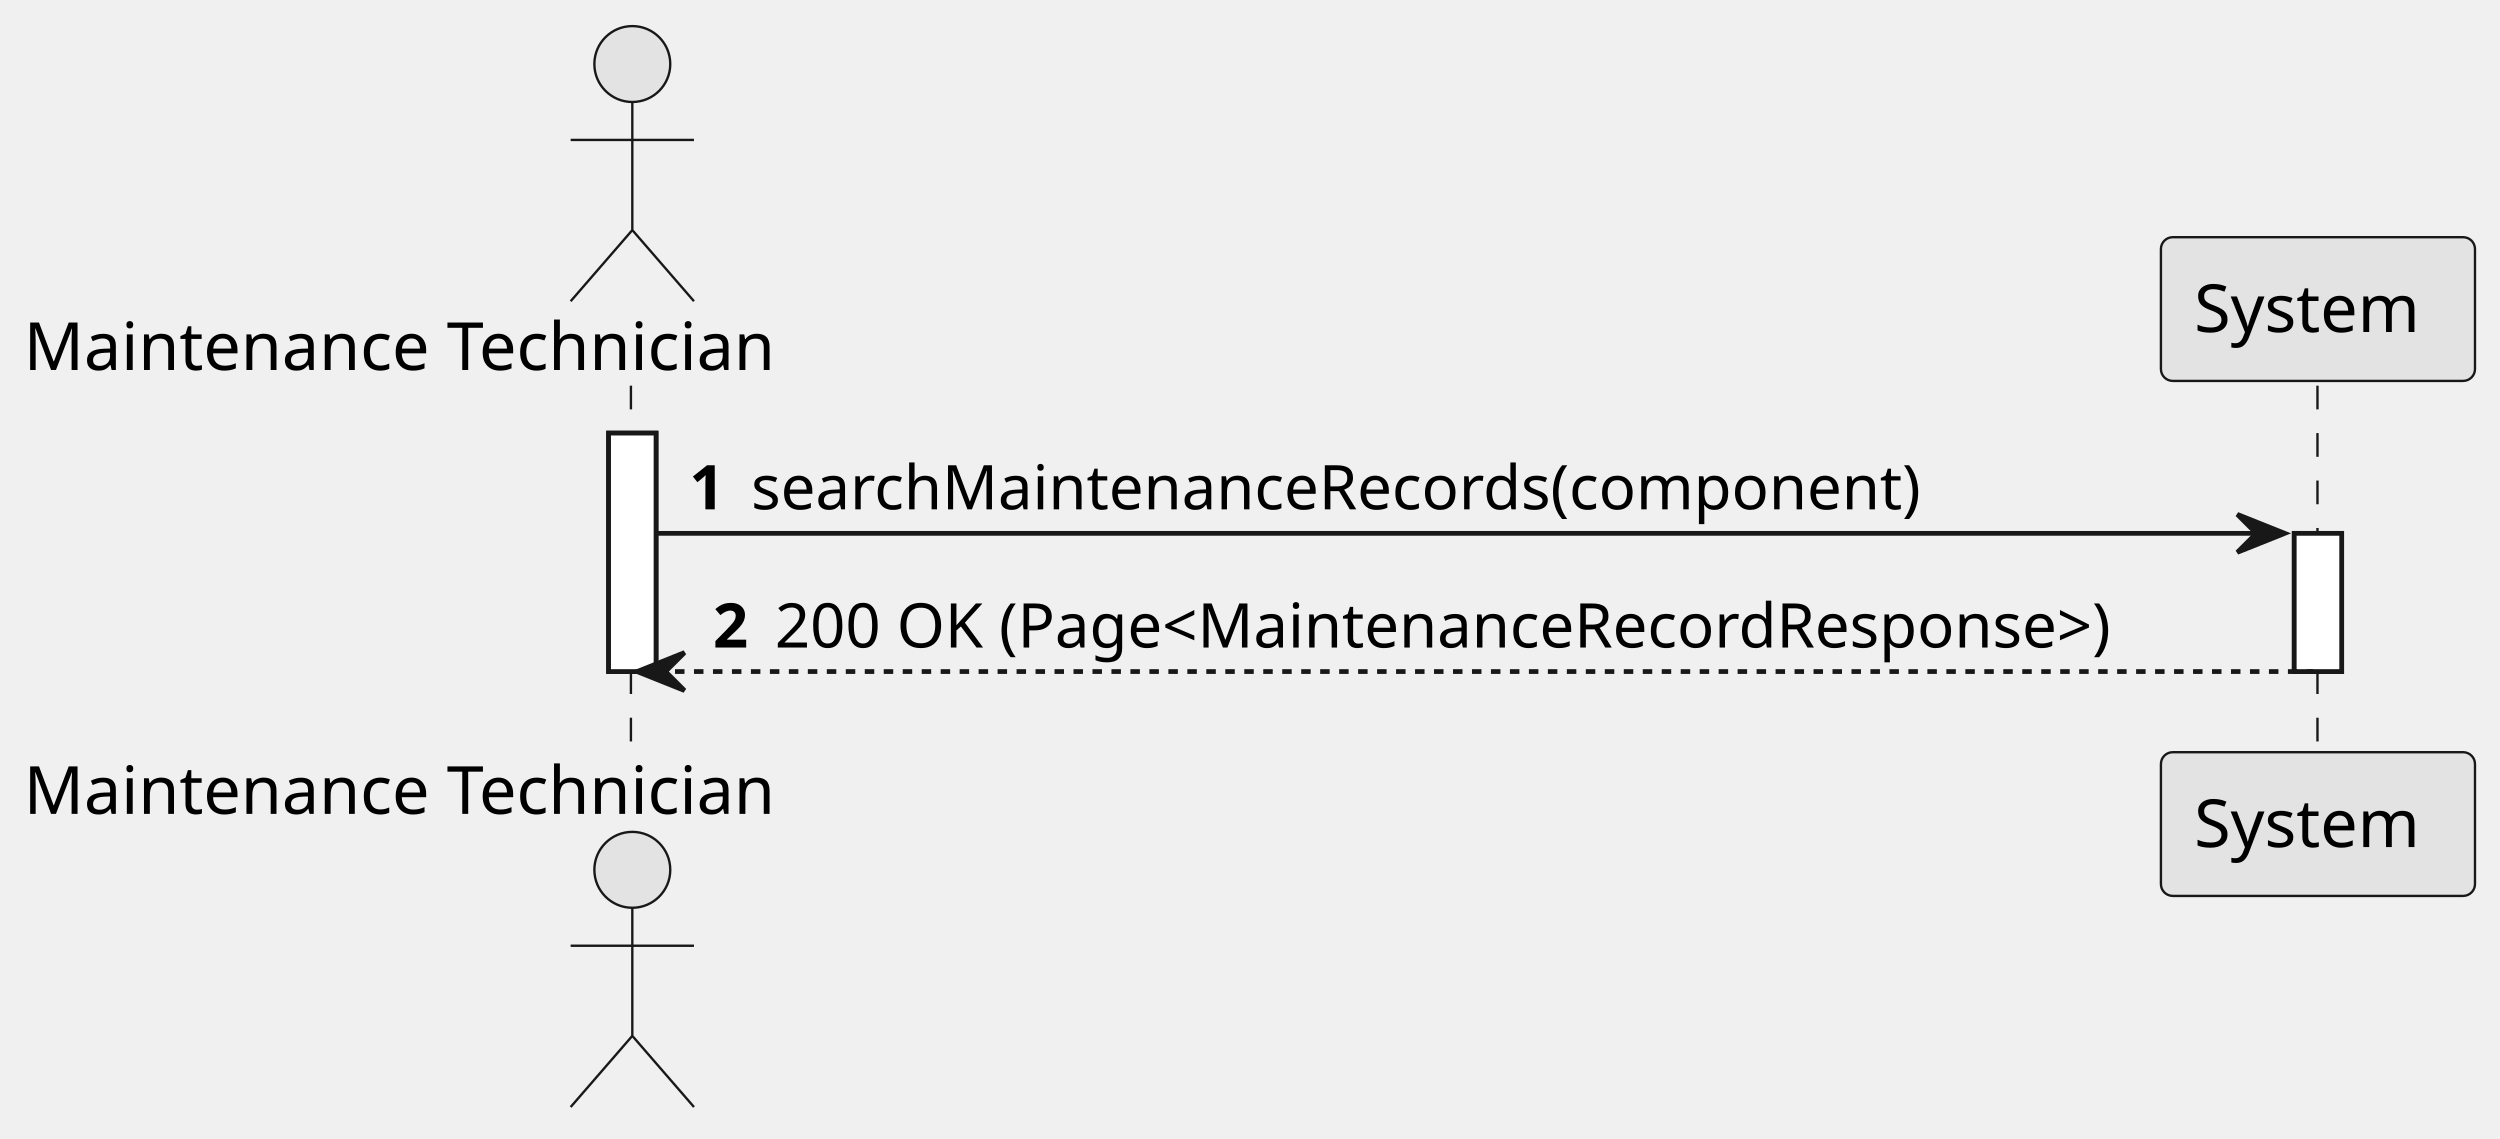
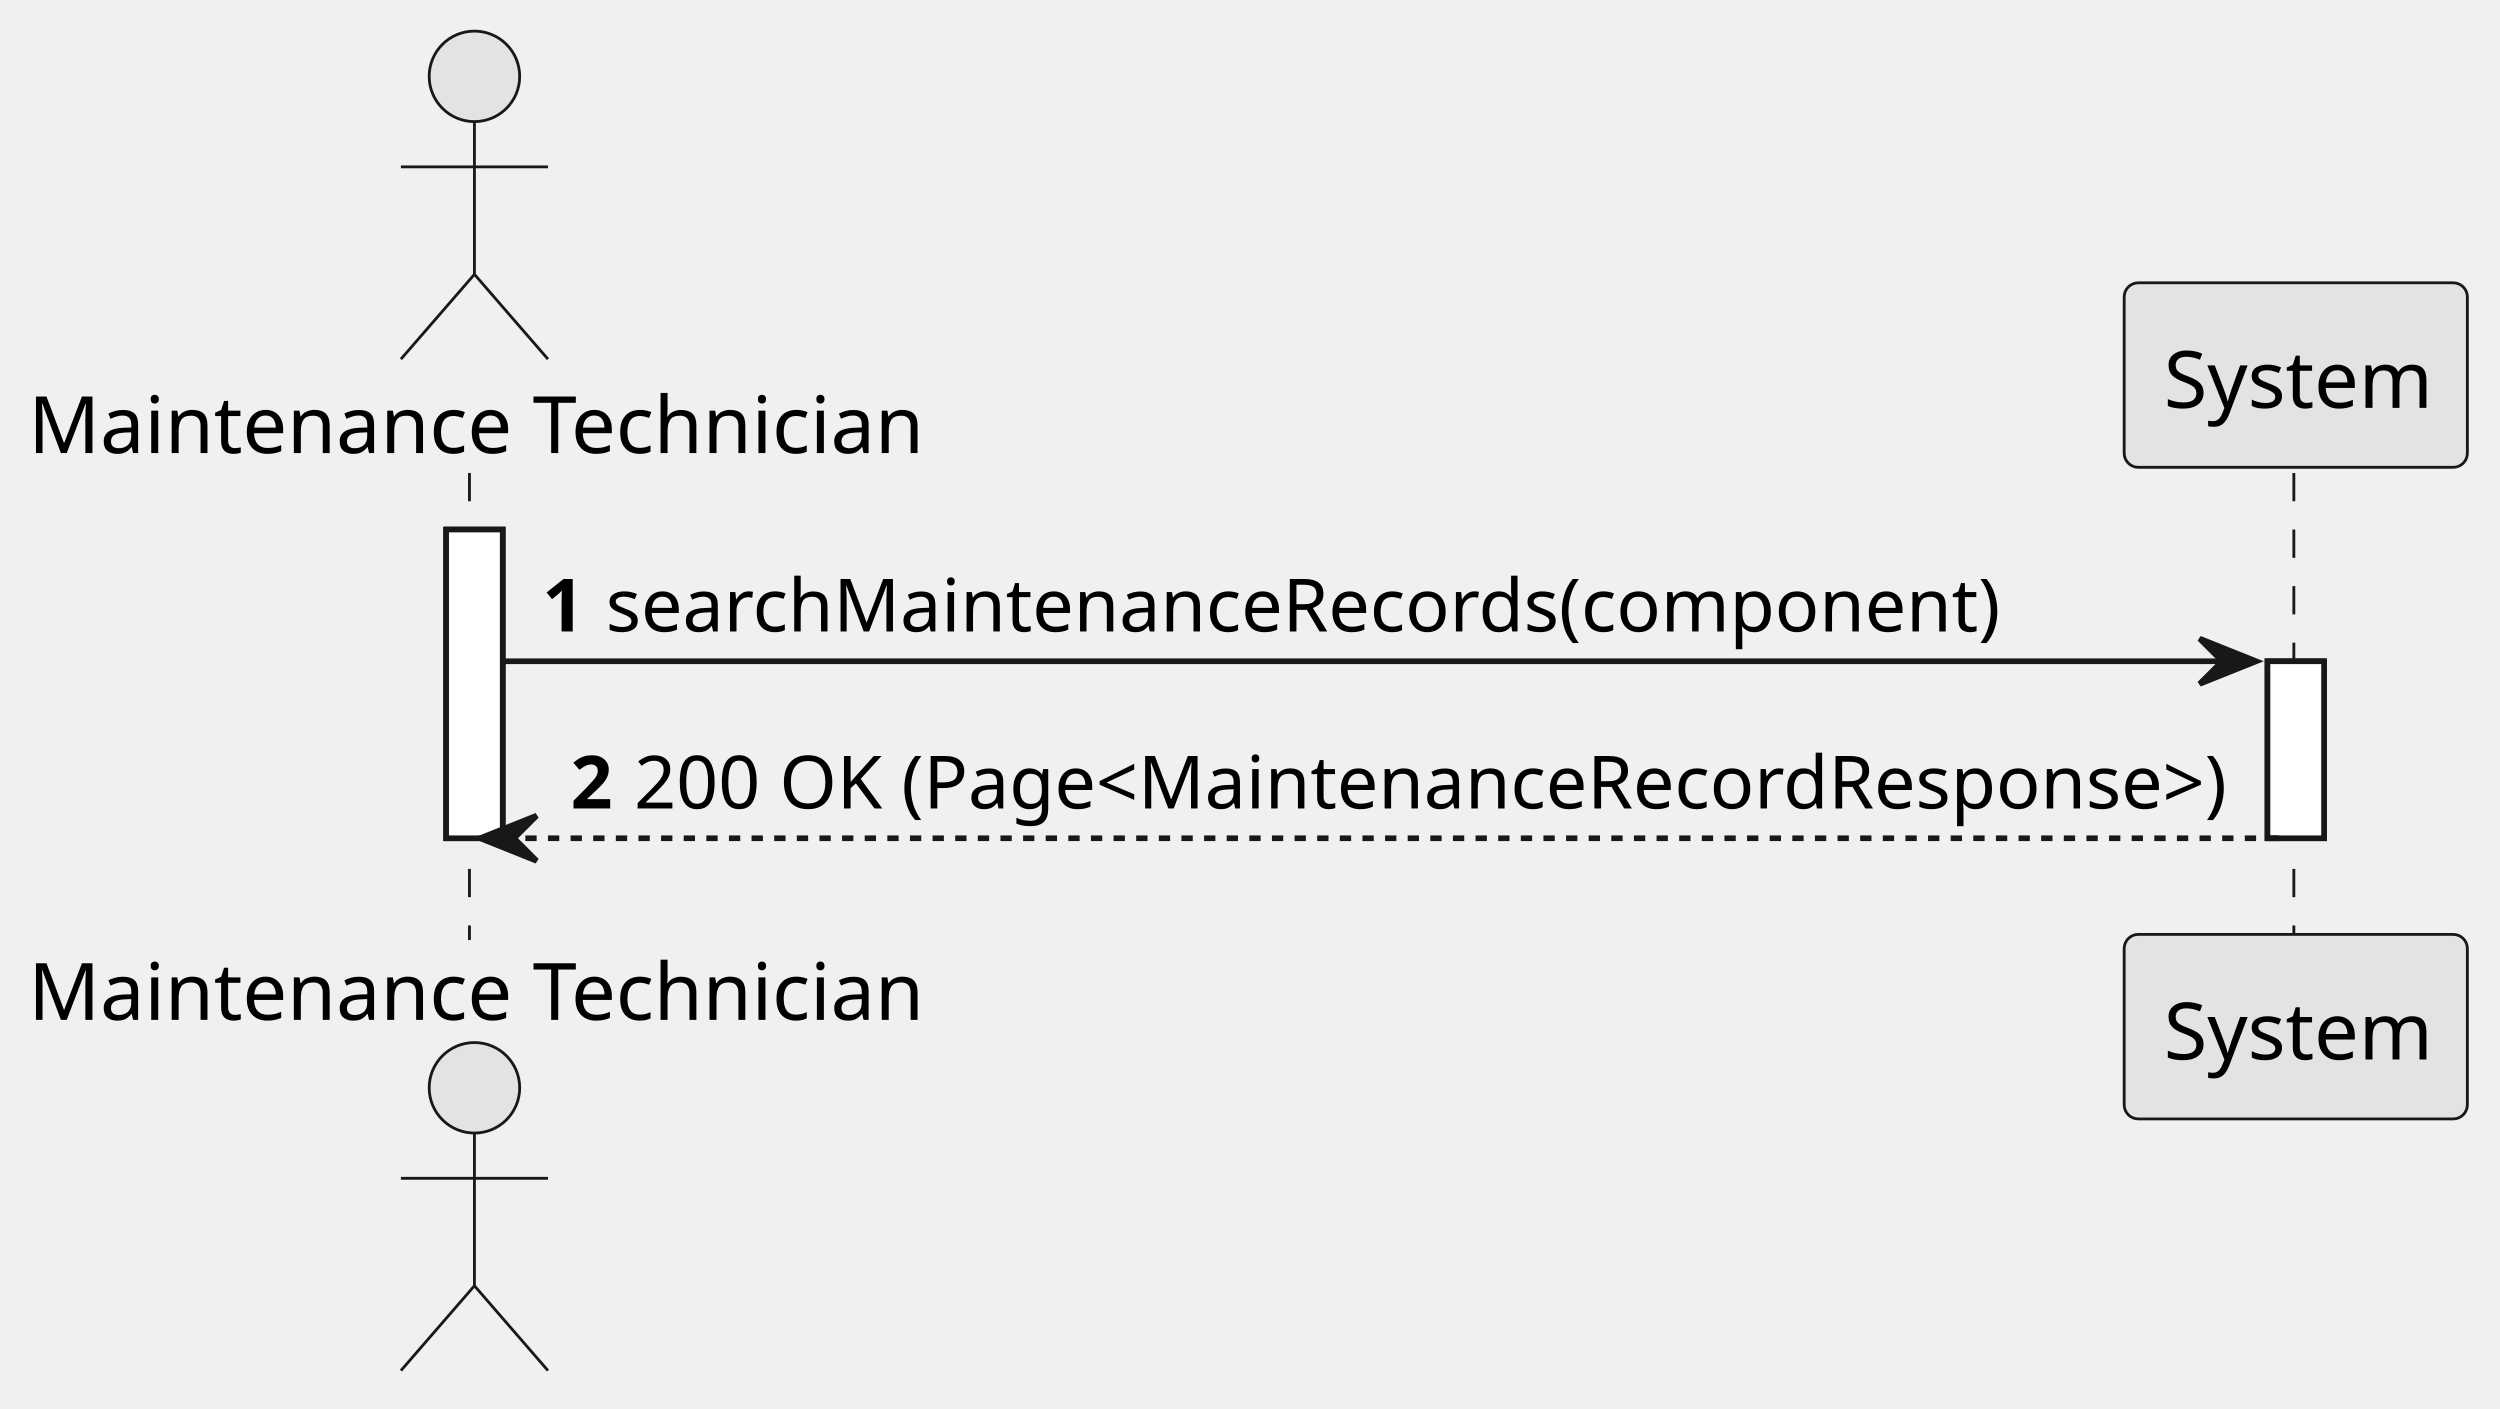
- <svg xmlns="http://www.w3.org/2000/svg" contentStyleType="text/css" data-diagram-type="SEQUENCE" height="240px" preserveAspectRatio="none" style="width:527px;height:240px;background:#FFFFFF;" version="1.1" viewBox="0 0 527 240" width="527px" zoomAndPan="magnify">
+ <svg xmlns="http://www.w3.org/2000/svg" contentStyleType="text/css" data-diagram-type="SEQUENCE" height="249px" preserveAspectRatio="none" style="width:442px;height:249px;background:#FFFFFF;" version="1.1" viewBox="0 0 442 249" width="442px" zoomAndPan="magnify">
  <defs />
  <g>
    <g>
-       <rect fill="#FFFFFF" height="50.266" style="stroke:#181818;stroke-width:1;" width="10" x="128.292" y="91.297" />
+       <rect fill="#FFFFFF" height="54.582" style="stroke:#181818;stroke-width:1;" width="10" x="78.879" y="93.621" />
    </g>
    <g>
-       <rect fill="#FFFFFF" height="29.133" style="stroke:#181818;stroke-width:1;" width="10" x="483.625" y="112.43" />
-     </g>
-     <g class="participant-lifeline" data-entity-uid="part1" data-qualified-name="Actor" id="part1-lifeline">
-       <g>
-         <rect fill="#000000" fill-opacity="0" height="78.266" width="8" x="129.292" y="81.297" />
-         <line style="stroke:#181818;stroke-width:0.5;stroke-dasharray:5,5;" x1="133" x2="133" y1="81.297" y2="159.562" />
-       </g>
-     </g>
-     <g class="participant-lifeline" data-entity-uid="part2" data-qualified-name="Sys" id="part2-lifeline">
-       <g>
-         <rect fill="#000000" fill-opacity="0" height="78.266" width="8" x="484.625" y="81.297" />
-         <line style="stroke:#181818;stroke-width:0.5;stroke-dasharray:5,5;" x1="488.522" x2="488.522" y1="81.297" y2="159.562" />
-       </g>
-     </g>
-     <g class="participant participant-head" data-entity-uid="part1" data-qualified-name="Actor" id="part1-head">
-       <text fill="#000000" font-family="sans-serif" font-size="14" lengthAdjust="spacing" textLength="250.585" x="5" y="77.995">Maintenance Technician</text>
-       <ellipse cx="133.292" cy="13.5" fill="#E3E3E3" rx="8" ry="8" style="stroke:#181818;stroke-width:0.5;" />
-       <path d="M133.292,21.5 L133.292,48.5 M120.293,29.5 L146.292,29.5 M133.292,48.5 L120.293,63.5 M133.292,48.5 L146.292,63.5" fill="none" style="stroke:#181818;stroke-width:0.5;" />
-     </g>
-     <g class="participant participant-tail" data-entity-uid="part1" data-qualified-name="Actor" id="part1-tail">
-       <text fill="#000000" font-family="sans-serif" font-size="14" lengthAdjust="spacing" textLength="250.585" x="5" y="171.558">Maintenance Technician</text>
-       <ellipse cx="133.292" cy="183.359" fill="#E3E3E3" rx="8" ry="8" style="stroke:#181818;stroke-width:0.5;" />
-       <path d="M133.292,191.359 L133.292,218.359 M120.293,199.359 L146.292,199.359 M133.292,218.359 L120.293,233.359 M133.292,218.359 L146.292,233.359" fill="none" style="stroke:#181818;stroke-width:0.5;" />
-     </g>
-     <g class="participant participant-head" data-entity-uid="part2" data-qualified-name="Sys" id="part2-head">
-       <rect fill="#E3E3E3" height="30.297" rx="2.5" ry="2.5" style="stroke:#181818;stroke-width:0.5;" width="66.206" x="455.522" y="50" />
-       <text fill="#000000" font-family="sans-serif" font-size="14" lengthAdjust="spacing" textLength="52.206" x="462.522" y="69.995">System</text>
-     </g>
-     <g class="participant participant-tail" data-entity-uid="part2" data-qualified-name="Sys" id="part2-tail">
-       <rect fill="#E3E3E3" height="30.297" rx="2.5" ry="2.5" style="stroke:#181818;stroke-width:0.5;" width="66.206" x="455.522" y="158.562" />
-       <text fill="#000000" font-family="sans-serif" font-size="14" lengthAdjust="spacing" textLength="52.206" x="462.522" y="178.558">System</text>
+       <rect fill="#FFFFFF" height="31.291" style="stroke:#181818;stroke-width:1;" width="10" x="400.892" y="116.912" />
    </g>
    <g>
-       <rect fill="#FFFFFF" height="50.266" style="stroke:#181818;stroke-width:1;" width="10" x="128.292" y="91.297" />
+       <rect fill="#000000" fill-opacity="0" height="82.582" width="8" x="79.879" y="83.621" />
+       <line style="stroke:#181818;stroke-width:0.5;stroke-dasharray:5,5;" x1="83" x2="83" y1="83.621" y2="166.203" />
    </g>
    <g>
-       <rect fill="#FFFFFF" height="29.133" style="stroke:#181818;stroke-width:1;" width="10" x="483.625" y="112.43" />
+       <rect fill="#000000" fill-opacity="0" height="82.582" width="8" x="401.892" y="83.621" />
+       <line style="stroke:#181818;stroke-width:0.5;stroke-dasharray:5,5;" x1="405.554" x2="405.554" y1="83.621" y2="166.203" />
    </g>
-     <g class="message" data-entity-1="part1" data-entity-2="part2" id="msg1">
-       <polygon fill="#181818" points="471.625,108.43,481.625,112.43,471.625,116.43,475.625,112.43" style="stroke:#181818;stroke-width:1;" />
-       <line style="stroke:#181818;stroke-width:1;" x1="138.292" x2="477.625" y1="112.43" y2="112.43" />
-       <text fill="#000000" font-family="sans-serif" font-size="13" font-weight="bold" lengthAdjust="spacing" textLength="9.045" x="145.292" y="107.364">1</text>
-       <text fill="#000000" font-family="sans-serif" font-size="13" lengthAdjust="spacing" textLength="263.377" x="158.338" y="107.364">searchMaintenanceRecords(component)</text>
+     <g class="participant participant-head" data-participant="Actor">
+       <text fill="#000000" font-family="sans-serif" font-size="14" lengthAdjust="spacing" textLength="151.758" x="5" y="80.107">Maintenance Technician</text>
+       <ellipse cx="83.879" cy="13.5" fill="#E3E3E3" rx="8" ry="8" style="stroke:#181818;stroke-width:0.5;" />
+       <path d="M83.879,21.5 L83.879,48.5 M70.879,29.5 L96.879,29.5 M83.879,48.5 L70.879,63.5 M83.879,48.5 L96.879,63.5" fill="none" style="stroke:#181818;stroke-width:0.5;" />
    </g>
-     <g class="message" data-entity-1="part2" data-entity-2="part1" id="msg2">
-       <polygon fill="#181818" points="144.292,137.562,134.292,141.562,144.292,145.562,140.292,141.562" style="stroke:#181818;stroke-width:1;" />
-       <line style="stroke:#181818;stroke-width:1;stroke-dasharray:2,2;" x1="138.292" x2="487.625" y1="141.562" y2="141.562" />
-       <text fill="#000000" font-family="sans-serif" font-size="13" font-weight="bold" lengthAdjust="spacing" textLength="9.045" x="150.292" y="136.497">2</text>
-       <text fill="#000000" font-family="sans-serif" font-size="13" lengthAdjust="spacing" textLength="308.287" x="163.338" y="136.497">200 OK (Page&lt;MaintenanceRecordResponse&gt;)</text>
+     <g class="participant participant-tail" data-participant="Actor">
+       <text fill="#000000" font-family="sans-serif" font-size="14" lengthAdjust="spacing" textLength="151.758" x="5" y="180.31">Maintenance Technician</text>
+       <ellipse cx="83.879" cy="192.324" fill="#E3E3E3" rx="8" ry="8" style="stroke:#181818;stroke-width:0.5;" />
+       <path d="M83.879,200.324 L83.879,227.324 M70.879,208.324 L96.879,208.324 M83.879,227.324 L70.879,242.324 M83.879,227.324 L96.879,242.324" fill="none" style="stroke:#181818;stroke-width:0.5;" />
+     </g>
+     <g class="participant participant-head" data-participant="Sys">
+       <rect fill="#E3E3E3" height="32.621" rx="2.5" ry="2.5" style="stroke:#181818;stroke-width:0.5;" width="60.676" x="375.554" y="50" />
+       <text fill="#000000" font-family="sans-serif" font-size="14" lengthAdjust="spacing" textLength="46.676" x="382.554" y="72.107">System</text>
+     </g>
+     <g class="participant participant-tail" data-participant="Sys">
+       <rect fill="#E3E3E3" height="32.621" rx="2.5" ry="2.5" style="stroke:#181818;stroke-width:0.5;" width="60.676" x="375.554" y="165.203" />
+       <text fill="#000000" font-family="sans-serif" font-size="14" lengthAdjust="spacing" textLength="46.676" x="382.554" y="187.31">System</text>
+     </g>
+     <g>
+       <rect fill="#FFFFFF" height="54.582" style="stroke:#181818;stroke-width:1;" width="10" x="78.879" y="93.621" />
+     </g>
+     <g>
+       <rect fill="#FFFFFF" height="31.291" style="stroke:#181818;stroke-width:1;" width="10" x="400.892" y="116.912" />
+     </g>
+     <g class="message" data-participant-1="Actor" data-participant-2="Sys">
+       <polygon fill="#181818" points="388.892,112.912,398.892,116.912,388.892,120.912,392.892,116.912" style="stroke:#181818;stroke-width:1;" />
+       <line style="stroke:#181818;stroke-width:1;" x1="88.879" x2="394.892" y1="116.912" y2="116.912" />
+       <text fill="#000000" font-family="sans-serif" font-size="13" font-weight="bold" lengthAdjust="spacing" textLength="7.23" x="95.879" y="111.649">1</text>
+       <text fill="#000000" font-family="sans-serif" font-size="13" lengthAdjust="spacing" textLength="234.844" x="107.109" y="111.649">searchMaintenanceRecords(component)</text>
+     </g>
+     <g class="message" data-participant-1="Sys" data-participant-2="Actor">
+       <polygon fill="#181818" points="94.879,144.203,84.879,148.203,94.879,152.203,90.879,148.203" style="stroke:#181818;stroke-width:1;" />
+       <line style="stroke:#181818;stroke-width:1;stroke-dasharray:2,2;" x1="88.879" x2="404.892" y1="148.203" y2="148.203" />
+       <text fill="#000000" font-family="sans-serif" font-size="13" font-weight="bold" lengthAdjust="spacing" textLength="7.23" x="100.879" y="142.94">2</text>
+       <text fill="#000000" font-family="sans-serif" font-size="13" lengthAdjust="spacing" textLength="276.783" x="112.109" y="142.94">200 OK (Page&lt;MaintenanceRecordResponse&gt;)</text>
    </g>
  </g>
</svg>
